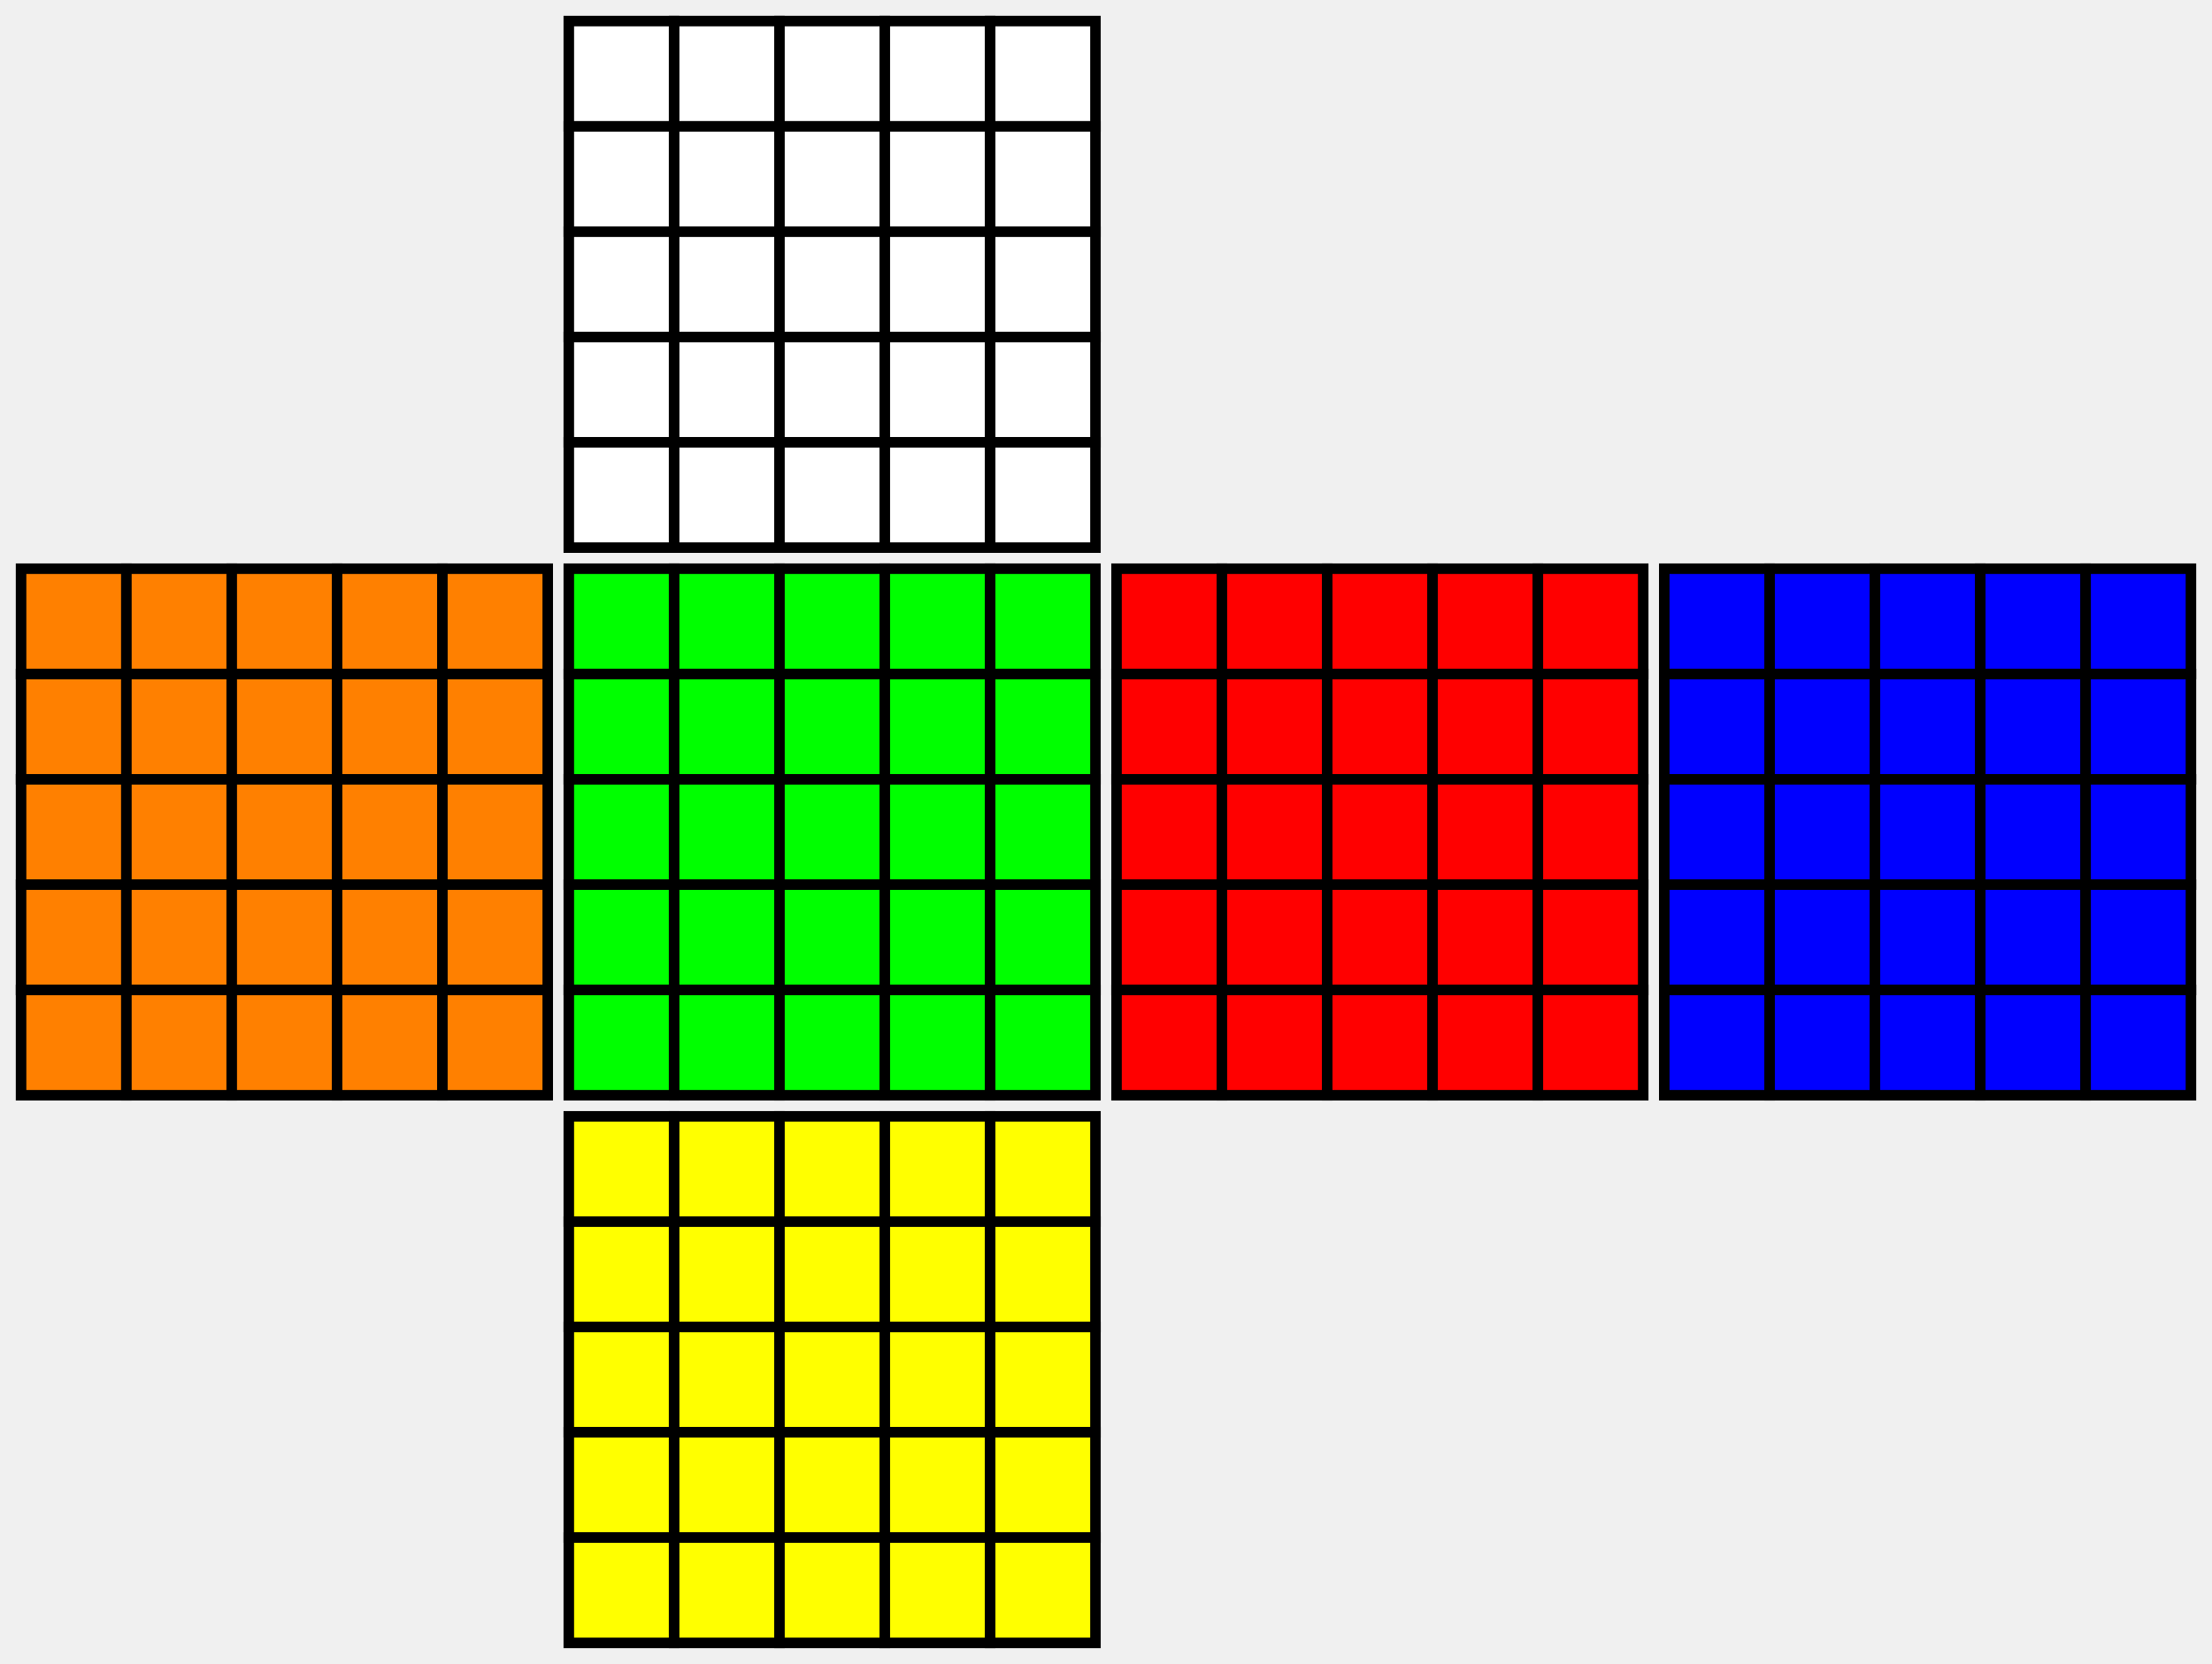
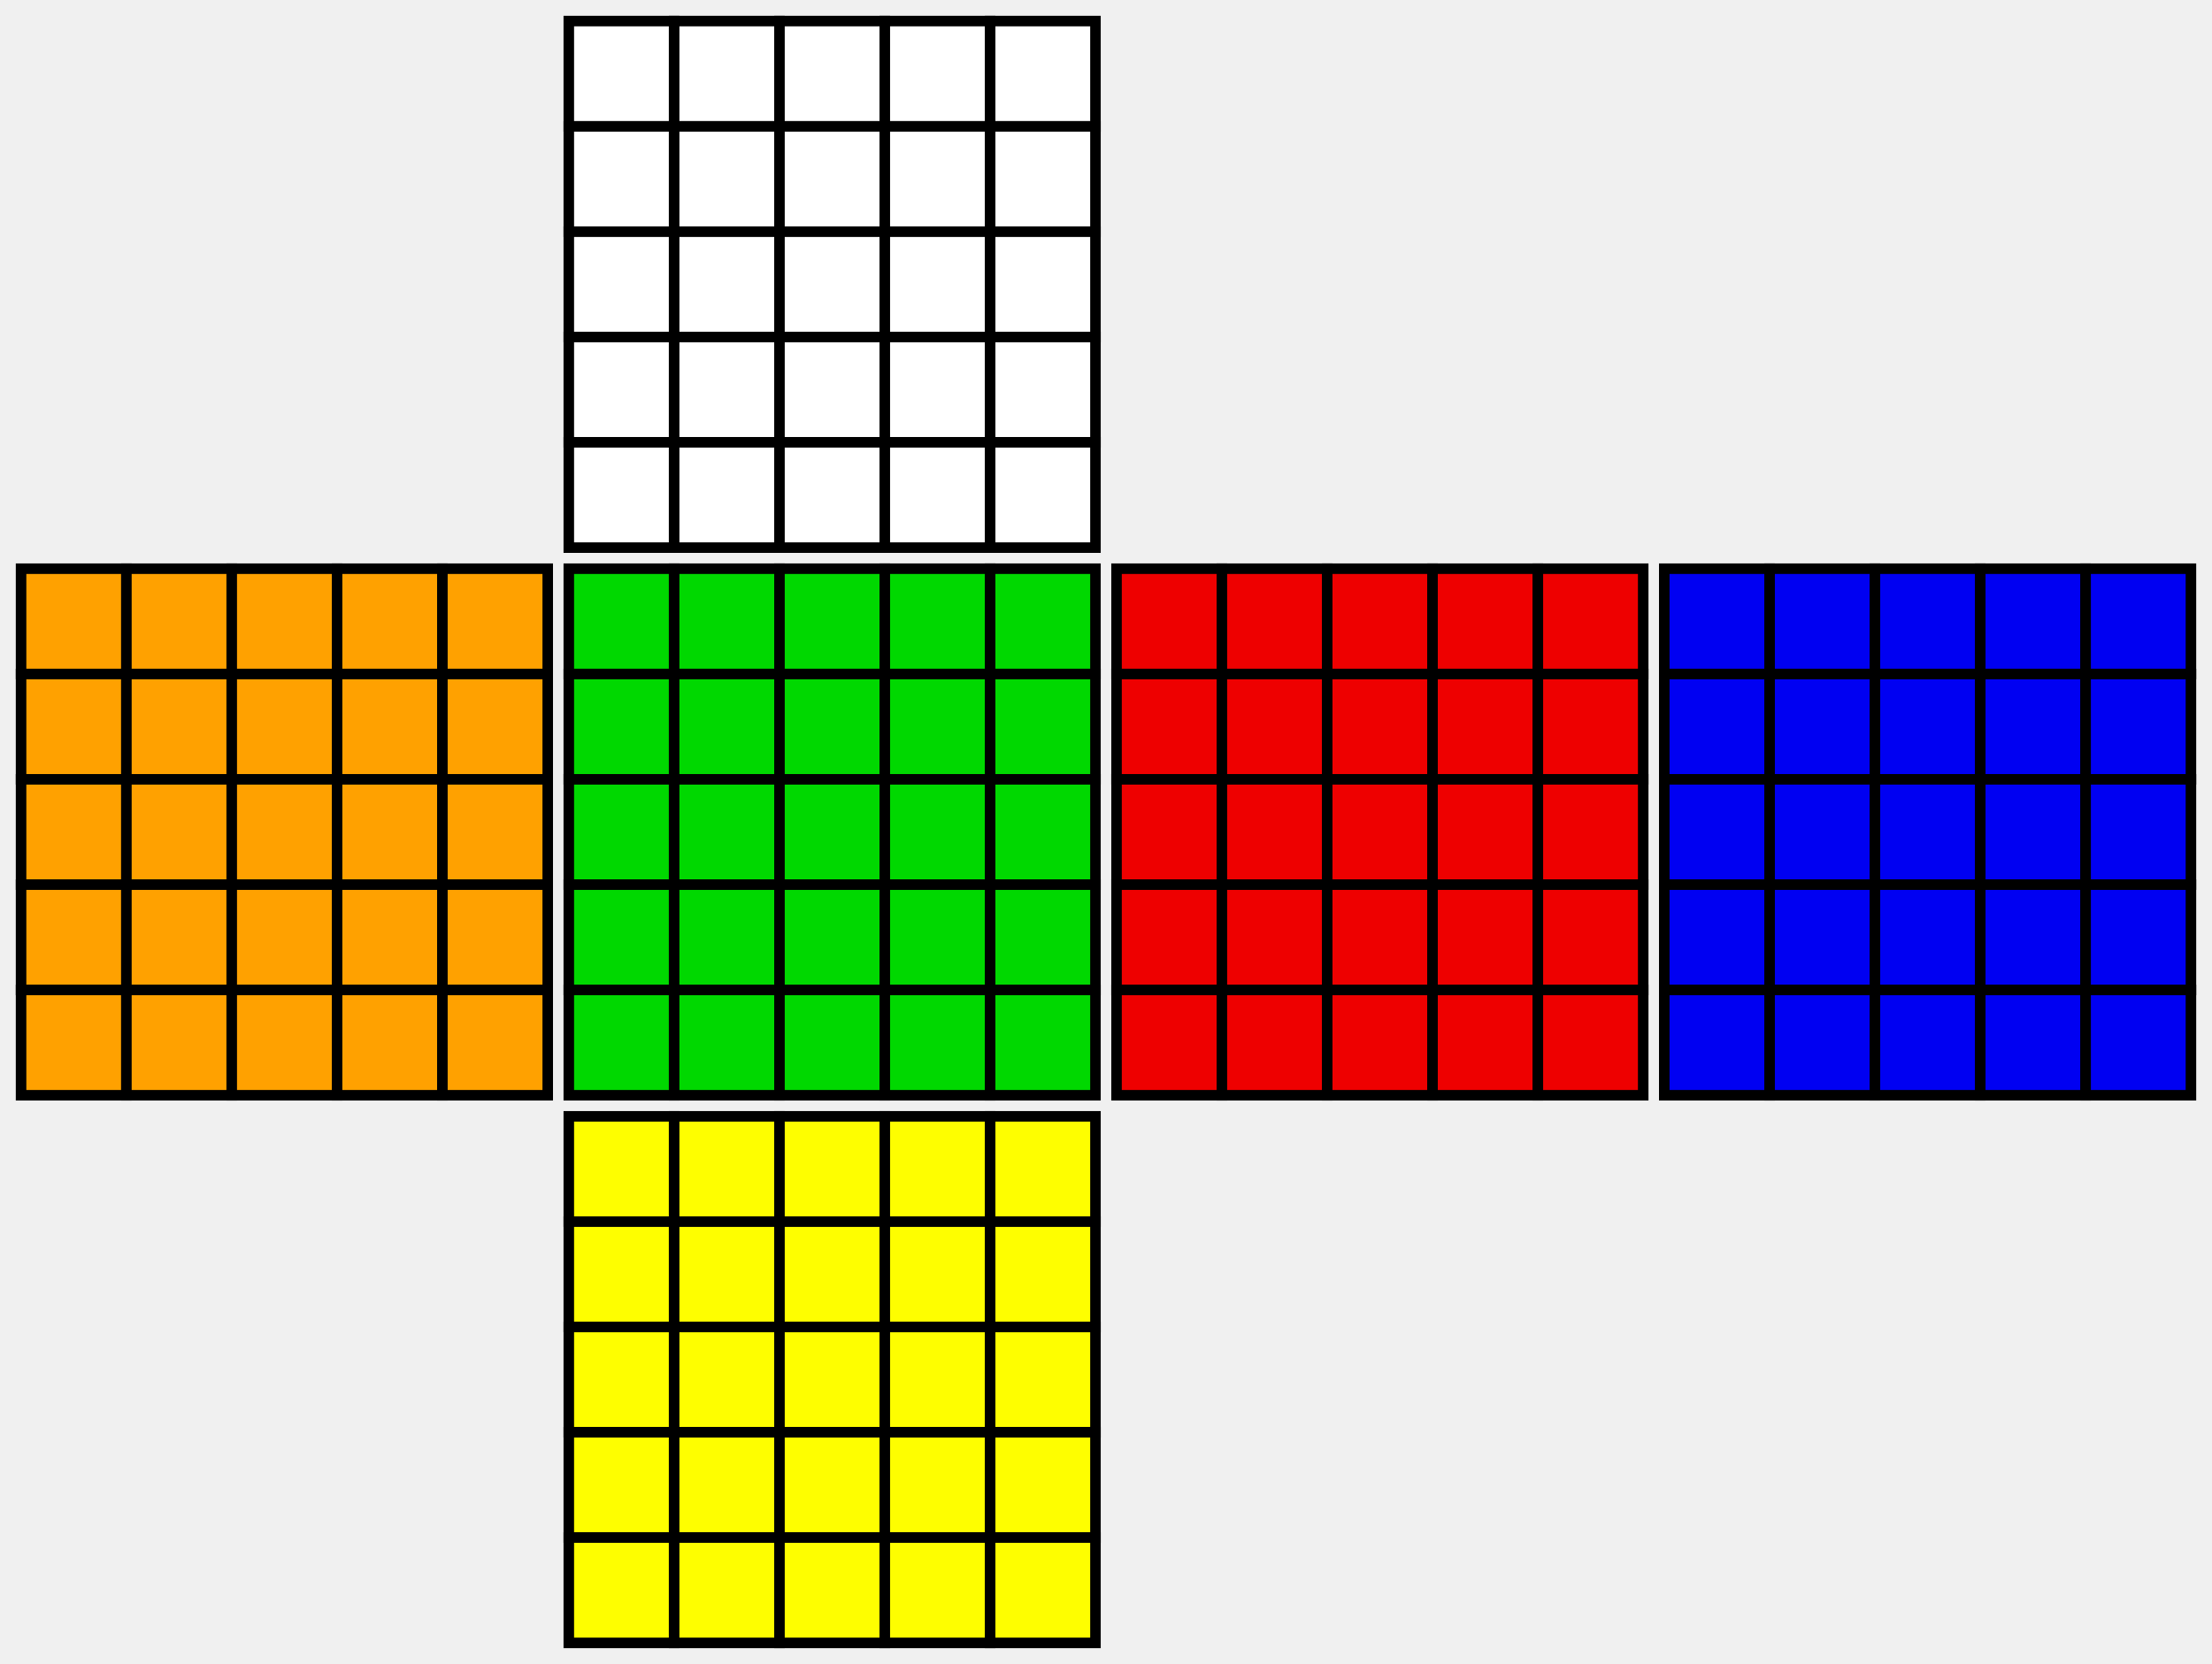
<svg xmlns="http://www.w3.org/2000/svg" viewBox="0 0 21 15.8" preserveAspectRatio="xMidYMid meet" style="width:100%;height:100%">
-   <rect x="5.4" y="10.6" width="1" height="1" fill="#FFFF00" stroke="#000000" stroke-width="0.1" />
-   <rect x="5.4" y="11.6" width="1" height="1" fill="#FFFF00" stroke="#000000" stroke-width="0.1" />
-   <rect x="5.4" y="12.6" width="1" height="1" fill="#FFFF00" stroke="#000000" stroke-width="0.1" />
-   <rect x="5.4" y="13.6" width="1" height="1" fill="#FFFF00" stroke="#000000" stroke-width="0.1" />
-   <rect x="5.4" y="14.6" width="1" height="1" fill="#FFFF00" stroke="#000000" stroke-width="0.1" />
-   <rect x="6.4" y="10.6" width="1" height="1" fill="#FFFF00" stroke="#000000" stroke-width="0.1" />
-   <rect x="6.4" y="11.6" width="1" height="1" fill="#FFFF00" stroke="#000000" stroke-width="0.1" />
-   <rect x="6.4" y="12.6" width="1" height="1" fill="#FFFF00" stroke="#000000" stroke-width="0.1" />
-   <rect x="6.4" y="13.6" width="1" height="1" fill="#FFFF00" stroke="#000000" stroke-width="0.1" />
-   <rect x="6.4" y="14.6" width="1" height="1" fill="#FFFF00" stroke="#000000" stroke-width="0.1" />
-   <rect x="7.4" y="10.6" width="1" height="1" fill="#FFFF00" stroke="#000000" stroke-width="0.1" />
-   <rect x="7.4" y="11.6" width="1" height="1" fill="#FFFF00" stroke="#000000" stroke-width="0.1" />
-   <rect x="7.4" y="12.6" width="1" height="1" fill="#FFFF00" stroke="#000000" stroke-width="0.1" />
-   <rect x="7.4" y="13.6" width="1" height="1" fill="#FFFF00" stroke="#000000" stroke-width="0.1" />
-   <rect x="7.4" y="14.6" width="1" height="1" fill="#FFFF00" stroke="#000000" stroke-width="0.1" />
-   <rect x="8.4" y="10.6" width="1" height="1" fill="#FFFF00" stroke="#000000" stroke-width="0.1" />
-   <rect x="8.4" y="11.6" width="1" height="1" fill="#FFFF00" stroke="#000000" stroke-width="0.1" />
-   <rect x="8.4" y="12.6" width="1" height="1" fill="#FFFF00" stroke="#000000" stroke-width="0.1" />
-   <rect x="8.4" y="13.6" width="1" height="1" fill="#FFFF00" stroke="#000000" stroke-width="0.1" />
-   <rect x="8.4" y="14.6" width="1" height="1" fill="#FFFF00" stroke="#000000" stroke-width="0.1" />
-   <rect x="9.4" y="10.6" width="1" height="1" fill="#FFFF00" stroke="#000000" stroke-width="0.1" />
-   <rect x="9.4" y="11.6" width="1" height="1" fill="#FFFF00" stroke="#000000" stroke-width="0.1" />
-   <rect x="9.4" y="12.6" width="1" height="1" fill="#FFFF00" stroke="#000000" stroke-width="0.1" />
-   <rect x="9.4" y="13.6" width="1" height="1" fill="#FFFF00" stroke="#000000" stroke-width="0.1" />
-   <rect x="9.4" y="14.6" width="1" height="1" fill="#FFFF00" stroke="#000000" stroke-width="0.1" />
-   <rect x="0.2" y="5.4" width="1" height="1" fill="#FF8000" stroke="#000000" stroke-width="0.1" />
-   <rect x="0.2" y="6.4" width="1" height="1" fill="#FF8000" stroke="#000000" stroke-width="0.1" />
-   <rect x="0.2" y="7.4" width="1" height="1" fill="#FF8000" stroke="#000000" stroke-width="0.1" />
-   <rect x="0.2" y="8.4" width="1" height="1" fill="#FF8000" stroke="#000000" stroke-width="0.1" />
-   <rect x="0.2" y="9.4" width="1" height="1" fill="#FF8000" stroke="#000000" stroke-width="0.1" />
-   <rect x="1.2" y="5.4" width="1" height="1" fill="#FF8000" stroke="#000000" stroke-width="0.1" />
-   <rect x="1.2" y="6.4" width="1" height="1" fill="#FF8000" stroke="#000000" stroke-width="0.1" />
-   <rect x="1.2" y="7.4" width="1" height="1" fill="#FF8000" stroke="#000000" stroke-width="0.1" />
-   <rect x="1.2" y="8.4" width="1" height="1" fill="#FF8000" stroke="#000000" stroke-width="0.1" />
-   <rect x="1.2" y="9.4" width="1" height="1" fill="#FF8000" stroke="#000000" stroke-width="0.1" />
-   <rect x="2.2" y="5.4" width="1" height="1" fill="#FF8000" stroke="#000000" stroke-width="0.1" />
-   <rect x="2.2" y="6.4" width="1" height="1" fill="#FF8000" stroke="#000000" stroke-width="0.1" />
-   <rect x="2.2" y="7.4" width="1" height="1" fill="#FF8000" stroke="#000000" stroke-width="0.1" />
-   <rect x="2.2" y="8.4" width="1" height="1" fill="#FF8000" stroke="#000000" stroke-width="0.1" />
-   <rect x="2.2" y="9.4" width="1" height="1" fill="#FF8000" stroke="#000000" stroke-width="0.1" />
-   <rect x="3.2" y="5.4" width="1" height="1" fill="#FF8000" stroke="#000000" stroke-width="0.1" />
-   <rect x="3.2" y="6.4" width="1" height="1" fill="#FF8000" stroke="#000000" stroke-width="0.1" />
-   <rect x="3.2" y="7.4" width="1" height="1" fill="#FF8000" stroke="#000000" stroke-width="0.1" />
-   <rect x="3.2" y="8.4" width="1" height="1" fill="#FF8000" stroke="#000000" stroke-width="0.1" />
-   <rect x="3.2" y="9.4" width="1" height="1" fill="#FF8000" stroke="#000000" stroke-width="0.1" />
-   <rect x="4.2" y="5.4" width="1" height="1" fill="#FF8000" stroke="#000000" stroke-width="0.1" />
-   <rect x="4.2" y="6.4" width="1" height="1" fill="#FF8000" stroke="#000000" stroke-width="0.1" />
-   <rect x="4.2" y="7.4" width="1" height="1" fill="#FF8000" stroke="#000000" stroke-width="0.1" />
-   <rect x="4.2" y="8.4" width="1" height="1" fill="#FF8000" stroke="#000000" stroke-width="0.1" />
-   <rect x="4.2" y="9.4" width="1" height="1" fill="#FF8000" stroke="#000000" stroke-width="0.1" />
-   <rect x="15.8" y="5.4" width="1" height="1" fill="#0000FF" stroke="#000000" stroke-width="0.1" />
-   <rect x="15.8" y="6.4" width="1" height="1" fill="#0000FF" stroke="#000000" stroke-width="0.1" />
-   <rect x="15.8" y="7.4" width="1" height="1" fill="#0000FF" stroke="#000000" stroke-width="0.1" />
-   <rect x="15.8" y="8.4" width="1" height="1" fill="#0000FF" stroke="#000000" stroke-width="0.1" />
-   <rect x="15.8" y="9.4" width="1" height="1" fill="#0000FF" stroke="#000000" stroke-width="0.1" />
-   <rect x="16.8" y="5.4" width="1" height="1" fill="#0000FF" stroke="#000000" stroke-width="0.1" />
-   <rect x="16.8" y="6.4" width="1" height="1" fill="#0000FF" stroke="#000000" stroke-width="0.1" />
-   <rect x="16.8" y="7.4" width="1" height="1" fill="#0000FF" stroke="#000000" stroke-width="0.1" />
-   <rect x="16.8" y="8.4" width="1" height="1" fill="#0000FF" stroke="#000000" stroke-width="0.1" />
-   <rect x="16.8" y="9.4" width="1" height="1" fill="#0000FF" stroke="#000000" stroke-width="0.1" />
-   <rect x="17.8" y="5.4" width="1" height="1" fill="#0000FF" stroke="#000000" stroke-width="0.1" />
-   <rect x="17.8" y="6.4" width="1" height="1" fill="#0000FF" stroke="#000000" stroke-width="0.1" />
-   <rect x="17.8" y="7.4" width="1" height="1" fill="#0000FF" stroke="#000000" stroke-width="0.1" />
-   <rect x="17.8" y="8.4" width="1" height="1" fill="#0000FF" stroke="#000000" stroke-width="0.1" />
-   <rect x="17.8" y="9.4" width="1" height="1" fill="#0000FF" stroke="#000000" stroke-width="0.1" />
-   <rect x="18.8" y="5.4" width="1" height="1" fill="#0000FF" stroke="#000000" stroke-width="0.1" />
-   <rect x="18.8" y="6.4" width="1" height="1" fill="#0000FF" stroke="#000000" stroke-width="0.1" />
-   <rect x="18.8" y="7.4" width="1" height="1" fill="#0000FF" stroke="#000000" stroke-width="0.1" />
-   <rect x="18.8" y="8.4" width="1" height="1" fill="#0000FF" stroke="#000000" stroke-width="0.1" />
-   <rect x="18.8" y="9.4" width="1" height="1" fill="#0000FF" stroke="#000000" stroke-width="0.1" />
-   <rect x="19.8" y="5.4" width="1" height="1" fill="#0000FF" stroke="#000000" stroke-width="0.1" />
-   <rect x="19.8" y="6.4" width="1" height="1" fill="#0000FF" stroke="#000000" stroke-width="0.1" />
-   <rect x="19.8" y="7.4" width="1" height="1" fill="#0000FF" stroke="#000000" stroke-width="0.1" />
-   <rect x="19.8" y="8.4" width="1" height="1" fill="#0000FF" stroke="#000000" stroke-width="0.1" />
-   <rect x="19.8" y="9.4" width="1" height="1" fill="#0000FF" stroke="#000000" stroke-width="0.1" />
+   <rect x="5.4" y="10.6" width="1" height="1" fill="#FEFE00" stroke="#000000" stroke-width="0.1" />
+   <rect x="5.4" y="11.6" width="1" height="1" fill="#FEFE00" stroke="#000000" stroke-width="0.1" />
+   <rect x="5.4" y="12.6" width="1" height="1" fill="#FEFE00" stroke="#000000" stroke-width="0.1" />
+   <rect x="5.4" y="13.6" width="1" height="1" fill="#FEFE00" stroke="#000000" stroke-width="0.1" />
+   <rect x="5.4" y="14.6" width="1" height="1" fill="#FEFE00" stroke="#000000" stroke-width="0.1" />
+   <rect x="6.4" y="10.6" width="1" height="1" fill="#FEFE00" stroke="#000000" stroke-width="0.1" />
+   <rect x="6.4" y="11.6" width="1" height="1" fill="#FEFE00" stroke="#000000" stroke-width="0.1" />
+   <rect x="6.4" y="12.6" width="1" height="1" fill="#FEFE00" stroke="#000000" stroke-width="0.1" />
+   <rect x="6.4" y="13.6" width="1" height="1" fill="#FEFE00" stroke="#000000" stroke-width="0.1" />
+   <rect x="6.4" y="14.6" width="1" height="1" fill="#FEFE00" stroke="#000000" stroke-width="0.1" />
+   <rect x="7.4" y="10.6" width="1" height="1" fill="#FEFE00" stroke="#000000" stroke-width="0.1" />
+   <rect x="7.4" y="11.6" width="1" height="1" fill="#FEFE00" stroke="#000000" stroke-width="0.1" />
+   <rect x="7.4" y="12.6" width="1" height="1" fill="#FEFE00" stroke="#000000" stroke-width="0.1" />
+   <rect x="7.4" y="13.6" width="1" height="1" fill="#FEFE00" stroke="#000000" stroke-width="0.1" />
+   <rect x="7.4" y="14.6" width="1" height="1" fill="#FEFE00" stroke="#000000" stroke-width="0.1" />
+   <rect x="8.4" y="10.6" width="1" height="1" fill="#FEFE00" stroke="#000000" stroke-width="0.1" />
+   <rect x="8.4" y="11.6" width="1" height="1" fill="#FEFE00" stroke="#000000" stroke-width="0.1" />
+   <rect x="8.4" y="12.6" width="1" height="1" fill="#FEFE00" stroke="#000000" stroke-width="0.1" />
+   <rect x="8.4" y="13.6" width="1" height="1" fill="#FEFE00" stroke="#000000" stroke-width="0.1" />
+   <rect x="8.4" y="14.6" width="1" height="1" fill="#FEFE00" stroke="#000000" stroke-width="0.1" />
+   <rect x="9.4" y="10.6" width="1" height="1" fill="#FEFE00" stroke="#000000" stroke-width="0.1" />
+   <rect x="9.4" y="11.6" width="1" height="1" fill="#FEFE00" stroke="#000000" stroke-width="0.1" />
+   <rect x="9.4" y="12.6" width="1" height="1" fill="#FEFE00" stroke="#000000" stroke-width="0.1" />
+   <rect x="9.4" y="13.6" width="1" height="1" fill="#FEFE00" stroke="#000000" stroke-width="0.1" />
+   <rect x="9.4" y="14.6" width="1" height="1" fill="#FEFE00" stroke="#000000" stroke-width="0.1" />
+   <rect x="0.2" y="5.4" width="1" height="1" fill="#FFA100" stroke="#000000" stroke-width="0.1" />
+   <rect x="0.2" y="6.4" width="1" height="1" fill="#FFA100" stroke="#000000" stroke-width="0.1" />
+   <rect x="0.2" y="7.4" width="1" height="1" fill="#FFA100" stroke="#000000" stroke-width="0.1" />
+   <rect x="0.2" y="8.4" width="1" height="1" fill="#FFA100" stroke="#000000" stroke-width="0.1" />
+   <rect x="0.2" y="9.4" width="1" height="1" fill="#FFA100" stroke="#000000" stroke-width="0.1" />
+   <rect x="1.2" y="5.4" width="1" height="1" fill="#FFA100" stroke="#000000" stroke-width="0.1" />
+   <rect x="1.2" y="6.4" width="1" height="1" fill="#FFA100" stroke="#000000" stroke-width="0.1" />
+   <rect x="1.2" y="7.4" width="1" height="1" fill="#FFA100" stroke="#000000" stroke-width="0.1" />
+   <rect x="1.2" y="8.4" width="1" height="1" fill="#FFA100" stroke="#000000" stroke-width="0.1" />
+   <rect x="1.2" y="9.4" width="1" height="1" fill="#FFA100" stroke="#000000" stroke-width="0.1" />
+   <rect x="2.2" y="5.4" width="1" height="1" fill="#FFA100" stroke="#000000" stroke-width="0.1" />
+   <rect x="2.2" y="6.4" width="1" height="1" fill="#FFA100" stroke="#000000" stroke-width="0.1" />
+   <rect x="2.2" y="7.4" width="1" height="1" fill="#FFA100" stroke="#000000" stroke-width="0.1" />
+   <rect x="2.2" y="8.4" width="1" height="1" fill="#FFA100" stroke="#000000" stroke-width="0.1" />
+   <rect x="2.2" y="9.4" width="1" height="1" fill="#FFA100" stroke="#000000" stroke-width="0.1" />
+   <rect x="3.2" y="5.4" width="1" height="1" fill="#FFA100" stroke="#000000" stroke-width="0.1" />
+   <rect x="3.2" y="6.4" width="1" height="1" fill="#FFA100" stroke="#000000" stroke-width="0.1" />
+   <rect x="3.2" y="7.4" width="1" height="1" fill="#FFA100" stroke="#000000" stroke-width="0.1" />
+   <rect x="3.2" y="8.4" width="1" height="1" fill="#FFA100" stroke="#000000" stroke-width="0.1" />
+   <rect x="3.2" y="9.4" width="1" height="1" fill="#FFA100" stroke="#000000" stroke-width="0.1" />
+   <rect x="4.2" y="5.4" width="1" height="1" fill="#FFA100" stroke="#000000" stroke-width="0.1" />
+   <rect x="4.2" y="6.4" width="1" height="1" fill="#FFA100" stroke="#000000" stroke-width="0.1" />
+   <rect x="4.2" y="7.4" width="1" height="1" fill="#FFA100" stroke="#000000" stroke-width="0.1" />
+   <rect x="4.2" y="8.4" width="1" height="1" fill="#FFA100" stroke="#000000" stroke-width="0.1" />
+   <rect x="4.2" y="9.4" width="1" height="1" fill="#FFA100" stroke="#000000" stroke-width="0.1" />
+   <rect x="15.8" y="5.4" width="1" height="1" fill="#0000F2" stroke="#000000" stroke-width="0.1" />
+   <rect x="15.8" y="6.4" width="1" height="1" fill="#0000F2" stroke="#000000" stroke-width="0.1" />
+   <rect x="15.8" y="7.4" width="1" height="1" fill="#0000F2" stroke="#000000" stroke-width="0.1" />
+   <rect x="15.8" y="8.4" width="1" height="1" fill="#0000F2" stroke="#000000" stroke-width="0.1" />
+   <rect x="15.8" y="9.4" width="1" height="1" fill="#0000F2" stroke="#000000" stroke-width="0.1" />
+   <rect x="16.8" y="5.4" width="1" height="1" fill="#0000F2" stroke="#000000" stroke-width="0.1" />
+   <rect x="16.8" y="6.4" width="1" height="1" fill="#0000F2" stroke="#000000" stroke-width="0.1" />
+   <rect x="16.8" y="7.4" width="1" height="1" fill="#0000F2" stroke="#000000" stroke-width="0.1" />
+   <rect x="16.8" y="8.4" width="1" height="1" fill="#0000F2" stroke="#000000" stroke-width="0.1" />
+   <rect x="16.8" y="9.4" width="1" height="1" fill="#0000F2" stroke="#000000" stroke-width="0.1" />
+   <rect x="17.8" y="5.4" width="1" height="1" fill="#0000F2" stroke="#000000" stroke-width="0.1" />
+   <rect x="17.8" y="6.4" width="1" height="1" fill="#0000F2" stroke="#000000" stroke-width="0.1" />
+   <rect x="17.8" y="7.4" width="1" height="1" fill="#0000F2" stroke="#000000" stroke-width="0.1" />
+   <rect x="17.8" y="8.4" width="1" height="1" fill="#0000F2" stroke="#000000" stroke-width="0.1" />
+   <rect x="17.8" y="9.4" width="1" height="1" fill="#0000F2" stroke="#000000" stroke-width="0.1" />
+   <rect x="18.8" y="5.4" width="1" height="1" fill="#0000F2" stroke="#000000" stroke-width="0.1" />
+   <rect x="18.8" y="6.4" width="1" height="1" fill="#0000F2" stroke="#000000" stroke-width="0.1" />
+   <rect x="18.8" y="7.4" width="1" height="1" fill="#0000F2" stroke="#000000" stroke-width="0.1" />
+   <rect x="18.8" y="8.4" width="1" height="1" fill="#0000F2" stroke="#000000" stroke-width="0.1" />
+   <rect x="18.8" y="9.4" width="1" height="1" fill="#0000F2" stroke="#000000" stroke-width="0.1" />
+   <rect x="19.8" y="5.4" width="1" height="1" fill="#0000F2" stroke="#000000" stroke-width="0.1" />
+   <rect x="19.8" y="6.4" width="1" height="1" fill="#0000F2" stroke="#000000" stroke-width="0.1" />
+   <rect x="19.8" y="7.4" width="1" height="1" fill="#0000F2" stroke="#000000" stroke-width="0.1" />
+   <rect x="19.8" y="8.4" width="1" height="1" fill="#0000F2" stroke="#000000" stroke-width="0.1" />
+   <rect x="19.8" y="9.4" width="1" height="1" fill="#0000F2" stroke="#000000" stroke-width="0.1" />
  <rect x="5.4" y="0.2" width="1" height="1" fill="#FFFFFF" stroke="#000000" stroke-width="0.1" />
  <rect x="5.4" y="1.2" width="1" height="1" fill="#FFFFFF" stroke="#000000" stroke-width="0.1" />
  <rect x="5.4" y="2.2" width="1" height="1" fill="#FFFFFF" stroke="#000000" stroke-width="0.1" />
  <rect x="5.4" y="3.2" width="1" height="1" fill="#FFFFFF" stroke="#000000" stroke-width="0.1" />
  <rect x="5.4" y="4.2" width="1" height="1" fill="#FFFFFF" stroke="#000000" stroke-width="0.1" />
  <rect x="6.4" y="0.2" width="1" height="1" fill="#FFFFFF" stroke="#000000" stroke-width="0.1" />
  <rect x="6.4" y="1.2" width="1" height="1" fill="#FFFFFF" stroke="#000000" stroke-width="0.1" />
  <rect x="6.4" y="2.2" width="1" height="1" fill="#FFFFFF" stroke="#000000" stroke-width="0.1" />
  <rect x="6.4" y="3.2" width="1" height="1" fill="#FFFFFF" stroke="#000000" stroke-width="0.1" />
  <rect x="6.4" y="4.2" width="1" height="1" fill="#FFFFFF" stroke="#000000" stroke-width="0.1" />
  <rect x="7.4" y="0.2" width="1" height="1" fill="#FFFFFF" stroke="#000000" stroke-width="0.1" />
  <rect x="7.4" y="1.2" width="1" height="1" fill="#FFFFFF" stroke="#000000" stroke-width="0.1" />
  <rect x="7.4" y="2.2" width="1" height="1" fill="#FFFFFF" stroke="#000000" stroke-width="0.1" />
  <rect x="7.4" y="3.2" width="1" height="1" fill="#FFFFFF" stroke="#000000" stroke-width="0.1" />
  <rect x="7.4" y="4.2" width="1" height="1" fill="#FFFFFF" stroke="#000000" stroke-width="0.1" />
  <rect x="8.4" y="0.2" width="1" height="1" fill="#FFFFFF" stroke="#000000" stroke-width="0.1" />
  <rect x="8.4" y="1.2" width="1" height="1" fill="#FFFFFF" stroke="#000000" stroke-width="0.1" />
  <rect x="8.4" y="2.2" width="1" height="1" fill="#FFFFFF" stroke="#000000" stroke-width="0.1" />
  <rect x="8.4" y="3.2" width="1" height="1" fill="#FFFFFF" stroke="#000000" stroke-width="0.1" />
  <rect x="8.4" y="4.2" width="1" height="1" fill="#FFFFFF" stroke="#000000" stroke-width="0.1" />
  <rect x="9.4" y="0.2" width="1" height="1" fill="#FFFFFF" stroke="#000000" stroke-width="0.1" />
  <rect x="9.4" y="1.2" width="1" height="1" fill="#FFFFFF" stroke="#000000" stroke-width="0.1" />
  <rect x="9.4" y="2.2" width="1" height="1" fill="#FFFFFF" stroke="#000000" stroke-width="0.1" />
  <rect x="9.4" y="3.2" width="1" height="1" fill="#FFFFFF" stroke="#000000" stroke-width="0.1" />
  <rect x="9.4" y="4.2" width="1" height="1" fill="#FFFFFF" stroke="#000000" stroke-width="0.1" />
-   <rect x="10.6" y="5.4" width="1" height="1" fill="#FF0000" stroke="#000000" stroke-width="0.1" />
-   <rect x="10.6" y="6.4" width="1" height="1" fill="#FF0000" stroke="#000000" stroke-width="0.1" />
-   <rect x="10.6" y="7.4" width="1" height="1" fill="#FF0000" stroke="#000000" stroke-width="0.1" />
-   <rect x="10.6" y="8.4" width="1" height="1" fill="#FF0000" stroke="#000000" stroke-width="0.1" />
-   <rect x="10.6" y="9.4" width="1" height="1" fill="#FF0000" stroke="#000000" stroke-width="0.1" />
-   <rect x="11.6" y="5.4" width="1" height="1" fill="#FF0000" stroke="#000000" stroke-width="0.1" />
-   <rect x="11.6" y="6.4" width="1" height="1" fill="#FF0000" stroke="#000000" stroke-width="0.1" />
-   <rect x="11.6" y="7.4" width="1" height="1" fill="#FF0000" stroke="#000000" stroke-width="0.1" />
-   <rect x="11.6" y="8.4" width="1" height="1" fill="#FF0000" stroke="#000000" stroke-width="0.1" />
-   <rect x="11.6" y="9.4" width="1" height="1" fill="#FF0000" stroke="#000000" stroke-width="0.1" />
-   <rect x="12.6" y="5.4" width="1" height="1" fill="#FF0000" stroke="#000000" stroke-width="0.1" />
-   <rect x="12.6" y="6.4" width="1" height="1" fill="#FF0000" stroke="#000000" stroke-width="0.1" />
-   <rect x="12.6" y="7.4" width="1" height="1" fill="#FF0000" stroke="#000000" stroke-width="0.1" />
-   <rect x="12.6" y="8.4" width="1" height="1" fill="#FF0000" stroke="#000000" stroke-width="0.1" />
-   <rect x="12.6" y="9.4" width="1" height="1" fill="#FF0000" stroke="#000000" stroke-width="0.1" />
-   <rect x="13.6" y="5.4" width="1" height="1" fill="#FF0000" stroke="#000000" stroke-width="0.1" />
-   <rect x="13.6" y="6.4" width="1" height="1" fill="#FF0000" stroke="#000000" stroke-width="0.1" />
-   <rect x="13.6" y="7.4" width="1" height="1" fill="#FF0000" stroke="#000000" stroke-width="0.1" />
-   <rect x="13.6" y="8.4" width="1" height="1" fill="#FF0000" stroke="#000000" stroke-width="0.1" />
-   <rect x="13.6" y="9.4" width="1" height="1" fill="#FF0000" stroke="#000000" stroke-width="0.1" />
-   <rect x="14.6" y="5.4" width="1" height="1" fill="#FF0000" stroke="#000000" stroke-width="0.1" />
-   <rect x="14.6" y="6.4" width="1" height="1" fill="#FF0000" stroke="#000000" stroke-width="0.1" />
-   <rect x="14.6" y="7.4" width="1" height="1" fill="#FF0000" stroke="#000000" stroke-width="0.1" />
-   <rect x="14.6" y="8.4" width="1" height="1" fill="#FF0000" stroke="#000000" stroke-width="0.1" />
-   <rect x="14.6" y="9.4" width="1" height="1" fill="#FF0000" stroke="#000000" stroke-width="0.1" />
-   <rect x="5.4" y="5.4" width="1" height="1" fill="#00FF00" stroke="#000000" stroke-width="0.1" />
-   <rect x="5.4" y="6.4" width="1" height="1" fill="#00FF00" stroke="#000000" stroke-width="0.1" />
-   <rect x="5.4" y="7.4" width="1" height="1" fill="#00FF00" stroke="#000000" stroke-width="0.1" />
-   <rect x="5.4" y="8.4" width="1" height="1" fill="#00FF00" stroke="#000000" stroke-width="0.1" />
-   <rect x="5.4" y="9.4" width="1" height="1" fill="#00FF00" stroke="#000000" stroke-width="0.1" />
-   <rect x="6.4" y="5.4" width="1" height="1" fill="#00FF00" stroke="#000000" stroke-width="0.1" />
-   <rect x="6.4" y="6.4" width="1" height="1" fill="#00FF00" stroke="#000000" stroke-width="0.1" />
-   <rect x="6.4" y="7.4" width="1" height="1" fill="#00FF00" stroke="#000000" stroke-width="0.1" />
-   <rect x="6.4" y="8.4" width="1" height="1" fill="#00FF00" stroke="#000000" stroke-width="0.1" />
-   <rect x="6.4" y="9.4" width="1" height="1" fill="#00FF00" stroke="#000000" stroke-width="0.1" />
-   <rect x="7.4" y="5.4" width="1" height="1" fill="#00FF00" stroke="#000000" stroke-width="0.1" />
-   <rect x="7.4" y="6.4" width="1" height="1" fill="#00FF00" stroke="#000000" stroke-width="0.1" />
-   <rect x="7.4" y="7.4" width="1" height="1" fill="#00FF00" stroke="#000000" stroke-width="0.1" />
-   <rect x="7.4" y="8.4" width="1" height="1" fill="#00FF00" stroke="#000000" stroke-width="0.1" />
-   <rect x="7.4" y="9.4" width="1" height="1" fill="#00FF00" stroke="#000000" stroke-width="0.1" />
-   <rect x="8.4" y="5.4" width="1" height="1" fill="#00FF00" stroke="#000000" stroke-width="0.1" />
-   <rect x="8.4" y="6.4" width="1" height="1" fill="#00FF00" stroke="#000000" stroke-width="0.1" />
-   <rect x="8.4" y="7.4" width="1" height="1" fill="#00FF00" stroke="#000000" stroke-width="0.1" />
-   <rect x="8.4" y="8.4" width="1" height="1" fill="#00FF00" stroke="#000000" stroke-width="0.1" />
-   <rect x="8.4" y="9.4" width="1" height="1" fill="#00FF00" stroke="#000000" stroke-width="0.1" />
-   <rect x="9.4" y="5.4" width="1" height="1" fill="#00FF00" stroke="#000000" stroke-width="0.1" />
-   <rect x="9.4" y="6.4" width="1" height="1" fill="#00FF00" stroke="#000000" stroke-width="0.1" />
-   <rect x="9.4" y="7.4" width="1" height="1" fill="#00FF00" stroke="#000000" stroke-width="0.1" />
-   <rect x="9.4" y="8.4" width="1" height="1" fill="#00FF00" stroke="#000000" stroke-width="0.1" />
-   <rect x="9.4" y="9.4" width="1" height="1" fill="#00FF00" stroke="#000000" stroke-width="0.1" />
+   <rect x="10.6" y="5.4" width="1" height="1" fill="#EE0000" stroke="#000000" stroke-width="0.1" />
+   <rect x="10.6" y="6.4" width="1" height="1" fill="#EE0000" stroke="#000000" stroke-width="0.1" />
+   <rect x="10.6" y="7.4" width="1" height="1" fill="#EE0000" stroke="#000000" stroke-width="0.1" />
+   <rect x="10.6" y="8.4" width="1" height="1" fill="#EE0000" stroke="#000000" stroke-width="0.1" />
+   <rect x="10.6" y="9.4" width="1" height="1" fill="#EE0000" stroke="#000000" stroke-width="0.1" />
+   <rect x="11.6" y="5.4" width="1" height="1" fill="#EE0000" stroke="#000000" stroke-width="0.1" />
+   <rect x="11.6" y="6.4" width="1" height="1" fill="#EE0000" stroke="#000000" stroke-width="0.1" />
+   <rect x="11.6" y="7.4" width="1" height="1" fill="#EE0000" stroke="#000000" stroke-width="0.1" />
+   <rect x="11.6" y="8.4" width="1" height="1" fill="#EE0000" stroke="#000000" stroke-width="0.1" />
+   <rect x="11.6" y="9.4" width="1" height="1" fill="#EE0000" stroke="#000000" stroke-width="0.1" />
+   <rect x="12.6" y="5.4" width="1" height="1" fill="#EE0000" stroke="#000000" stroke-width="0.1" />
+   <rect x="12.6" y="6.4" width="1" height="1" fill="#EE0000" stroke="#000000" stroke-width="0.1" />
+   <rect x="12.6" y="7.4" width="1" height="1" fill="#EE0000" stroke="#000000" stroke-width="0.1" />
+   <rect x="12.6" y="8.4" width="1" height="1" fill="#EE0000" stroke="#000000" stroke-width="0.1" />
+   <rect x="12.6" y="9.4" width="1" height="1" fill="#EE0000" stroke="#000000" stroke-width="0.1" />
+   <rect x="13.6" y="5.4" width="1" height="1" fill="#EE0000" stroke="#000000" stroke-width="0.1" />
+   <rect x="13.6" y="6.4" width="1" height="1" fill="#EE0000" stroke="#000000" stroke-width="0.1" />
+   <rect x="13.6" y="7.4" width="1" height="1" fill="#EE0000" stroke="#000000" stroke-width="0.1" />
+   <rect x="13.6" y="8.4" width="1" height="1" fill="#EE0000" stroke="#000000" stroke-width="0.1" />
+   <rect x="13.6" y="9.4" width="1" height="1" fill="#EE0000" stroke="#000000" stroke-width="0.1" />
+   <rect x="14.6" y="5.4" width="1" height="1" fill="#EE0000" stroke="#000000" stroke-width="0.1" />
+   <rect x="14.6" y="6.4" width="1" height="1" fill="#EE0000" stroke="#000000" stroke-width="0.1" />
+   <rect x="14.6" y="7.4" width="1" height="1" fill="#EE0000" stroke="#000000" stroke-width="0.1" />
+   <rect x="14.6" y="8.4" width="1" height="1" fill="#EE0000" stroke="#000000" stroke-width="0.1" />
+   <rect x="14.6" y="9.4" width="1" height="1" fill="#EE0000" stroke="#000000" stroke-width="0.1" />
+   <rect x="5.4" y="5.4" width="1" height="1" fill="#00D800" stroke="#000000" stroke-width="0.1" />
+   <rect x="5.4" y="6.4" width="1" height="1" fill="#00D800" stroke="#000000" stroke-width="0.1" />
+   <rect x="5.4" y="7.4" width="1" height="1" fill="#00D800" stroke="#000000" stroke-width="0.1" />
+   <rect x="5.4" y="8.4" width="1" height="1" fill="#00D800" stroke="#000000" stroke-width="0.1" />
+   <rect x="5.4" y="9.4" width="1" height="1" fill="#00D800" stroke="#000000" stroke-width="0.1" />
+   <rect x="6.4" y="5.4" width="1" height="1" fill="#00D800" stroke="#000000" stroke-width="0.1" />
+   <rect x="6.4" y="6.4" width="1" height="1" fill="#00D800" stroke="#000000" stroke-width="0.1" />
+   <rect x="6.4" y="7.4" width="1" height="1" fill="#00D800" stroke="#000000" stroke-width="0.1" />
+   <rect x="6.4" y="8.4" width="1" height="1" fill="#00D800" stroke="#000000" stroke-width="0.1" />
+   <rect x="6.4" y="9.4" width="1" height="1" fill="#00D800" stroke="#000000" stroke-width="0.1" />
+   <rect x="7.4" y="5.4" width="1" height="1" fill="#00D800" stroke="#000000" stroke-width="0.1" />
+   <rect x="7.4" y="6.4" width="1" height="1" fill="#00D800" stroke="#000000" stroke-width="0.1" />
+   <rect x="7.4" y="7.4" width="1" height="1" fill="#00D800" stroke="#000000" stroke-width="0.1" />
+   <rect x="7.4" y="8.4" width="1" height="1" fill="#00D800" stroke="#000000" stroke-width="0.1" />
+   <rect x="7.4" y="9.4" width="1" height="1" fill="#00D800" stroke="#000000" stroke-width="0.1" />
+   <rect x="8.4" y="5.4" width="1" height="1" fill="#00D800" stroke="#000000" stroke-width="0.1" />
+   <rect x="8.4" y="6.4" width="1" height="1" fill="#00D800" stroke="#000000" stroke-width="0.1" />
+   <rect x="8.4" y="7.4" width="1" height="1" fill="#00D800" stroke="#000000" stroke-width="0.1" />
+   <rect x="8.4" y="8.4" width="1" height="1" fill="#00D800" stroke="#000000" stroke-width="0.1" />
+   <rect x="8.4" y="9.4" width="1" height="1" fill="#00D800" stroke="#000000" stroke-width="0.1" />
+   <rect x="9.4" y="5.4" width="1" height="1" fill="#00D800" stroke="#000000" stroke-width="0.1" />
+   <rect x="9.4" y="6.4" width="1" height="1" fill="#00D800" stroke="#000000" stroke-width="0.1" />
+   <rect x="9.4" y="7.4" width="1" height="1" fill="#00D800" stroke="#000000" stroke-width="0.1" />
+   <rect x="9.4" y="8.4" width="1" height="1" fill="#00D800" stroke="#000000" stroke-width="0.1" />
+   <rect x="9.4" y="9.4" width="1" height="1" fill="#00D800" stroke="#000000" stroke-width="0.1" />
</svg>
